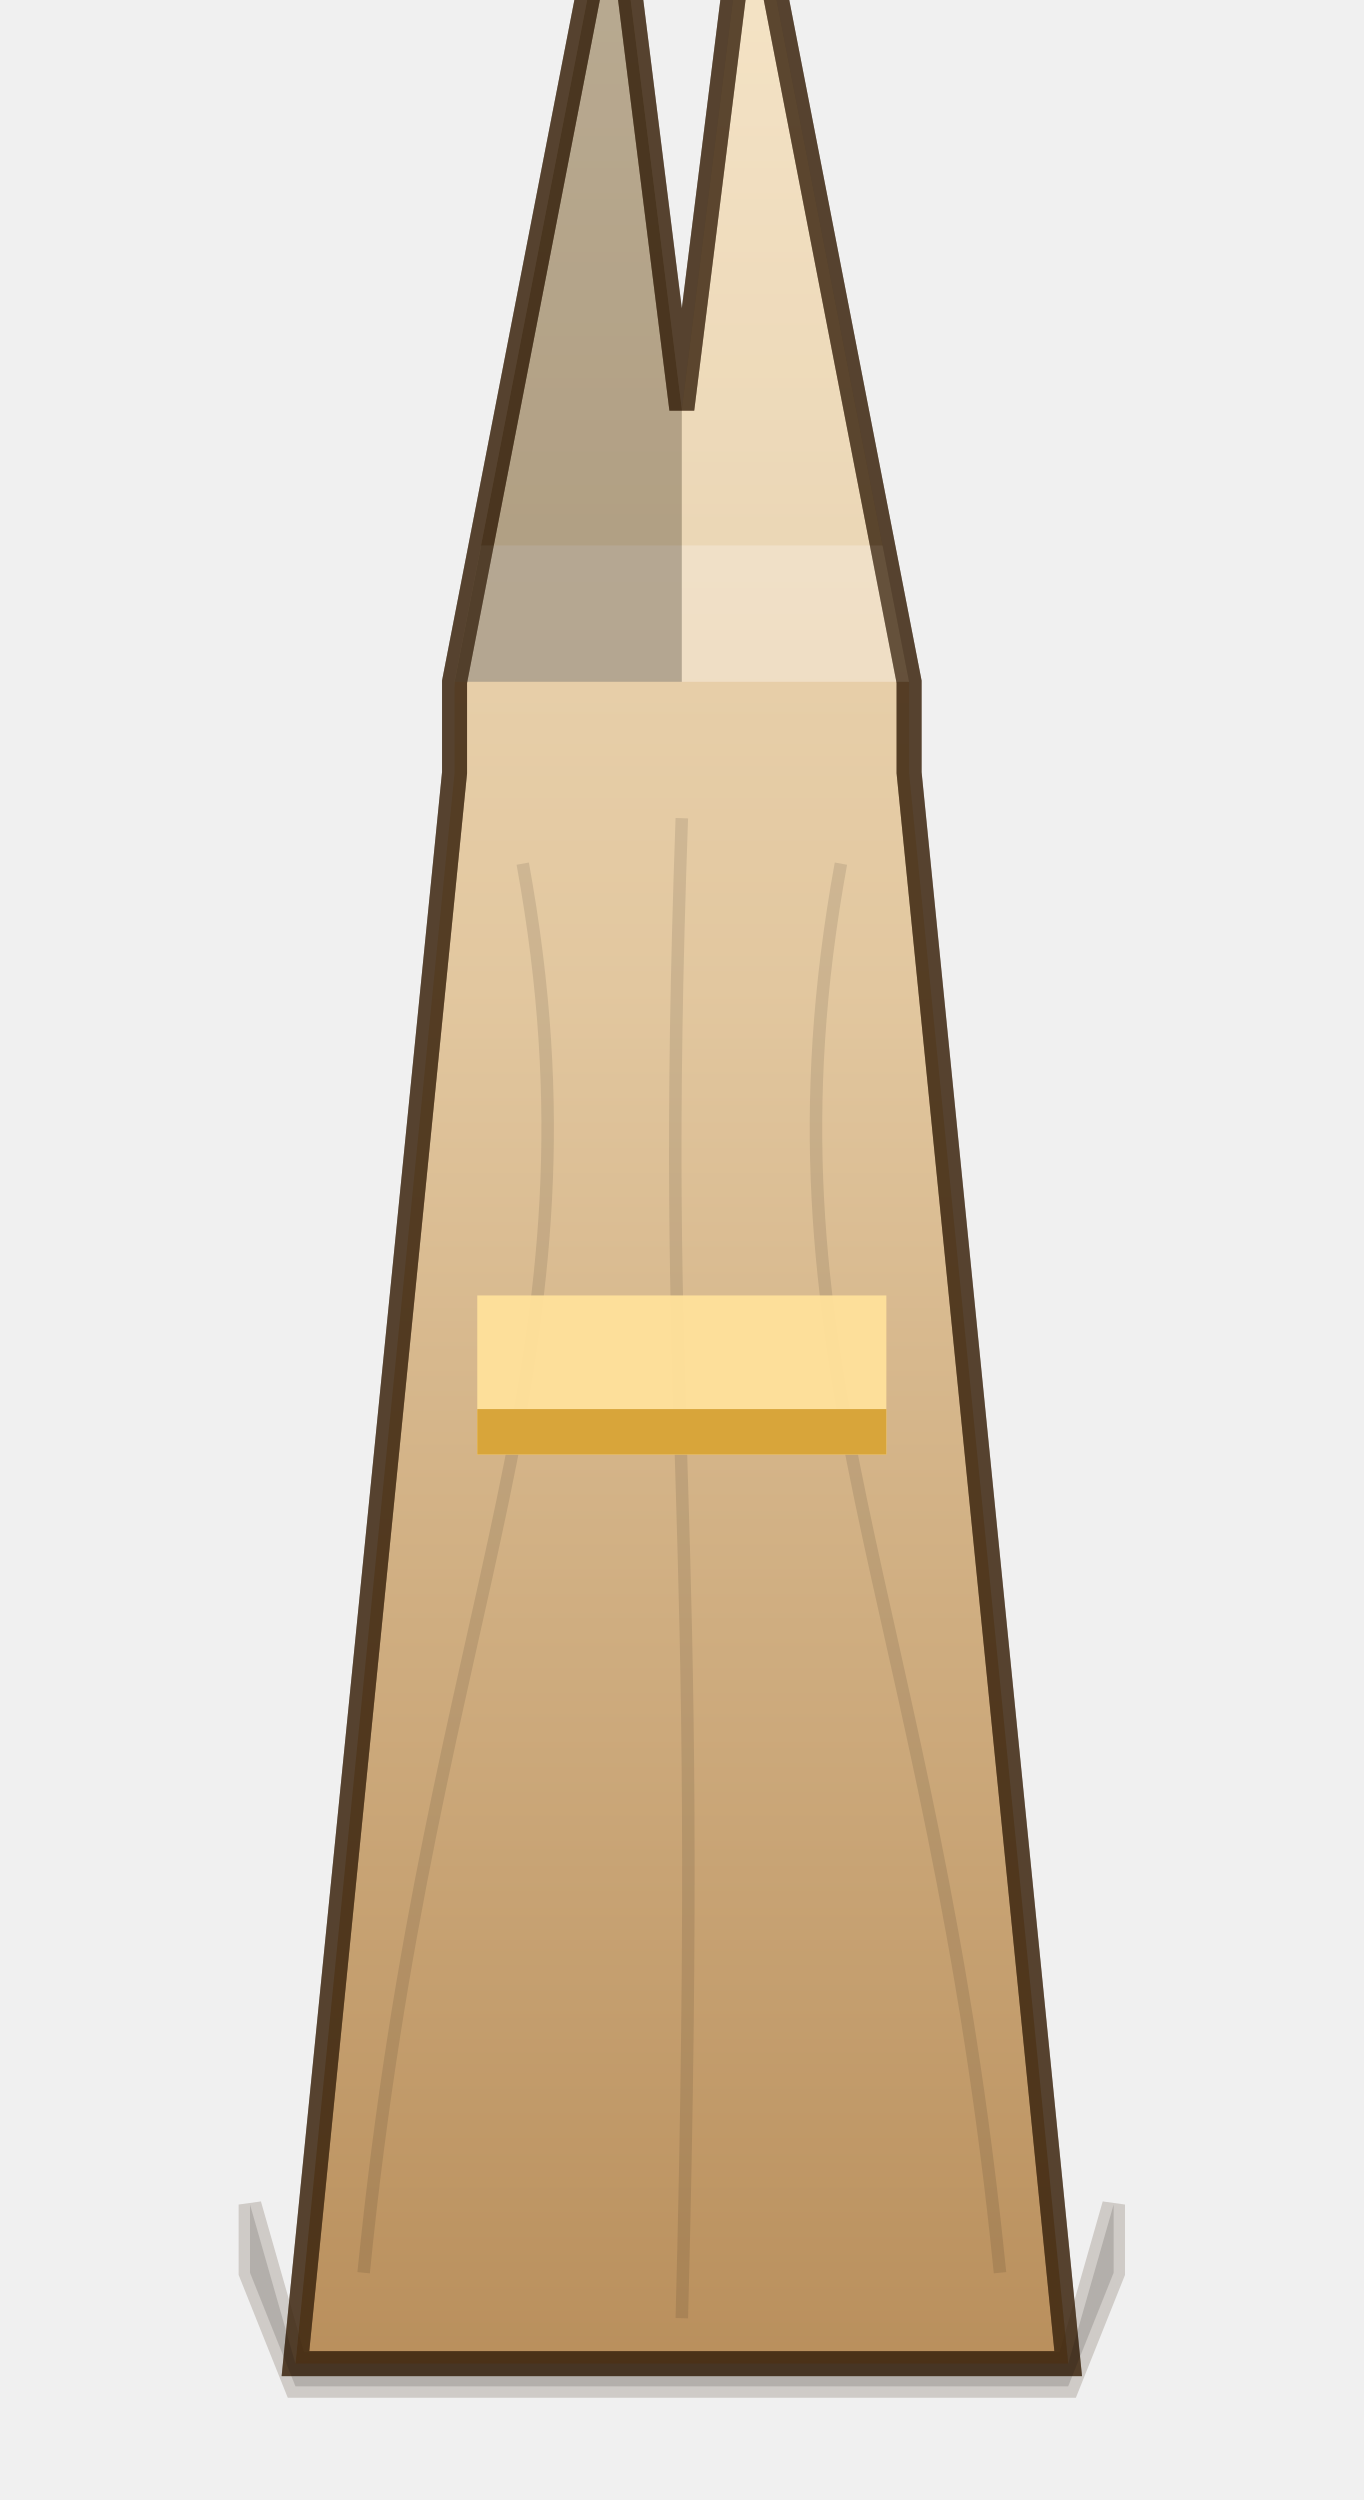
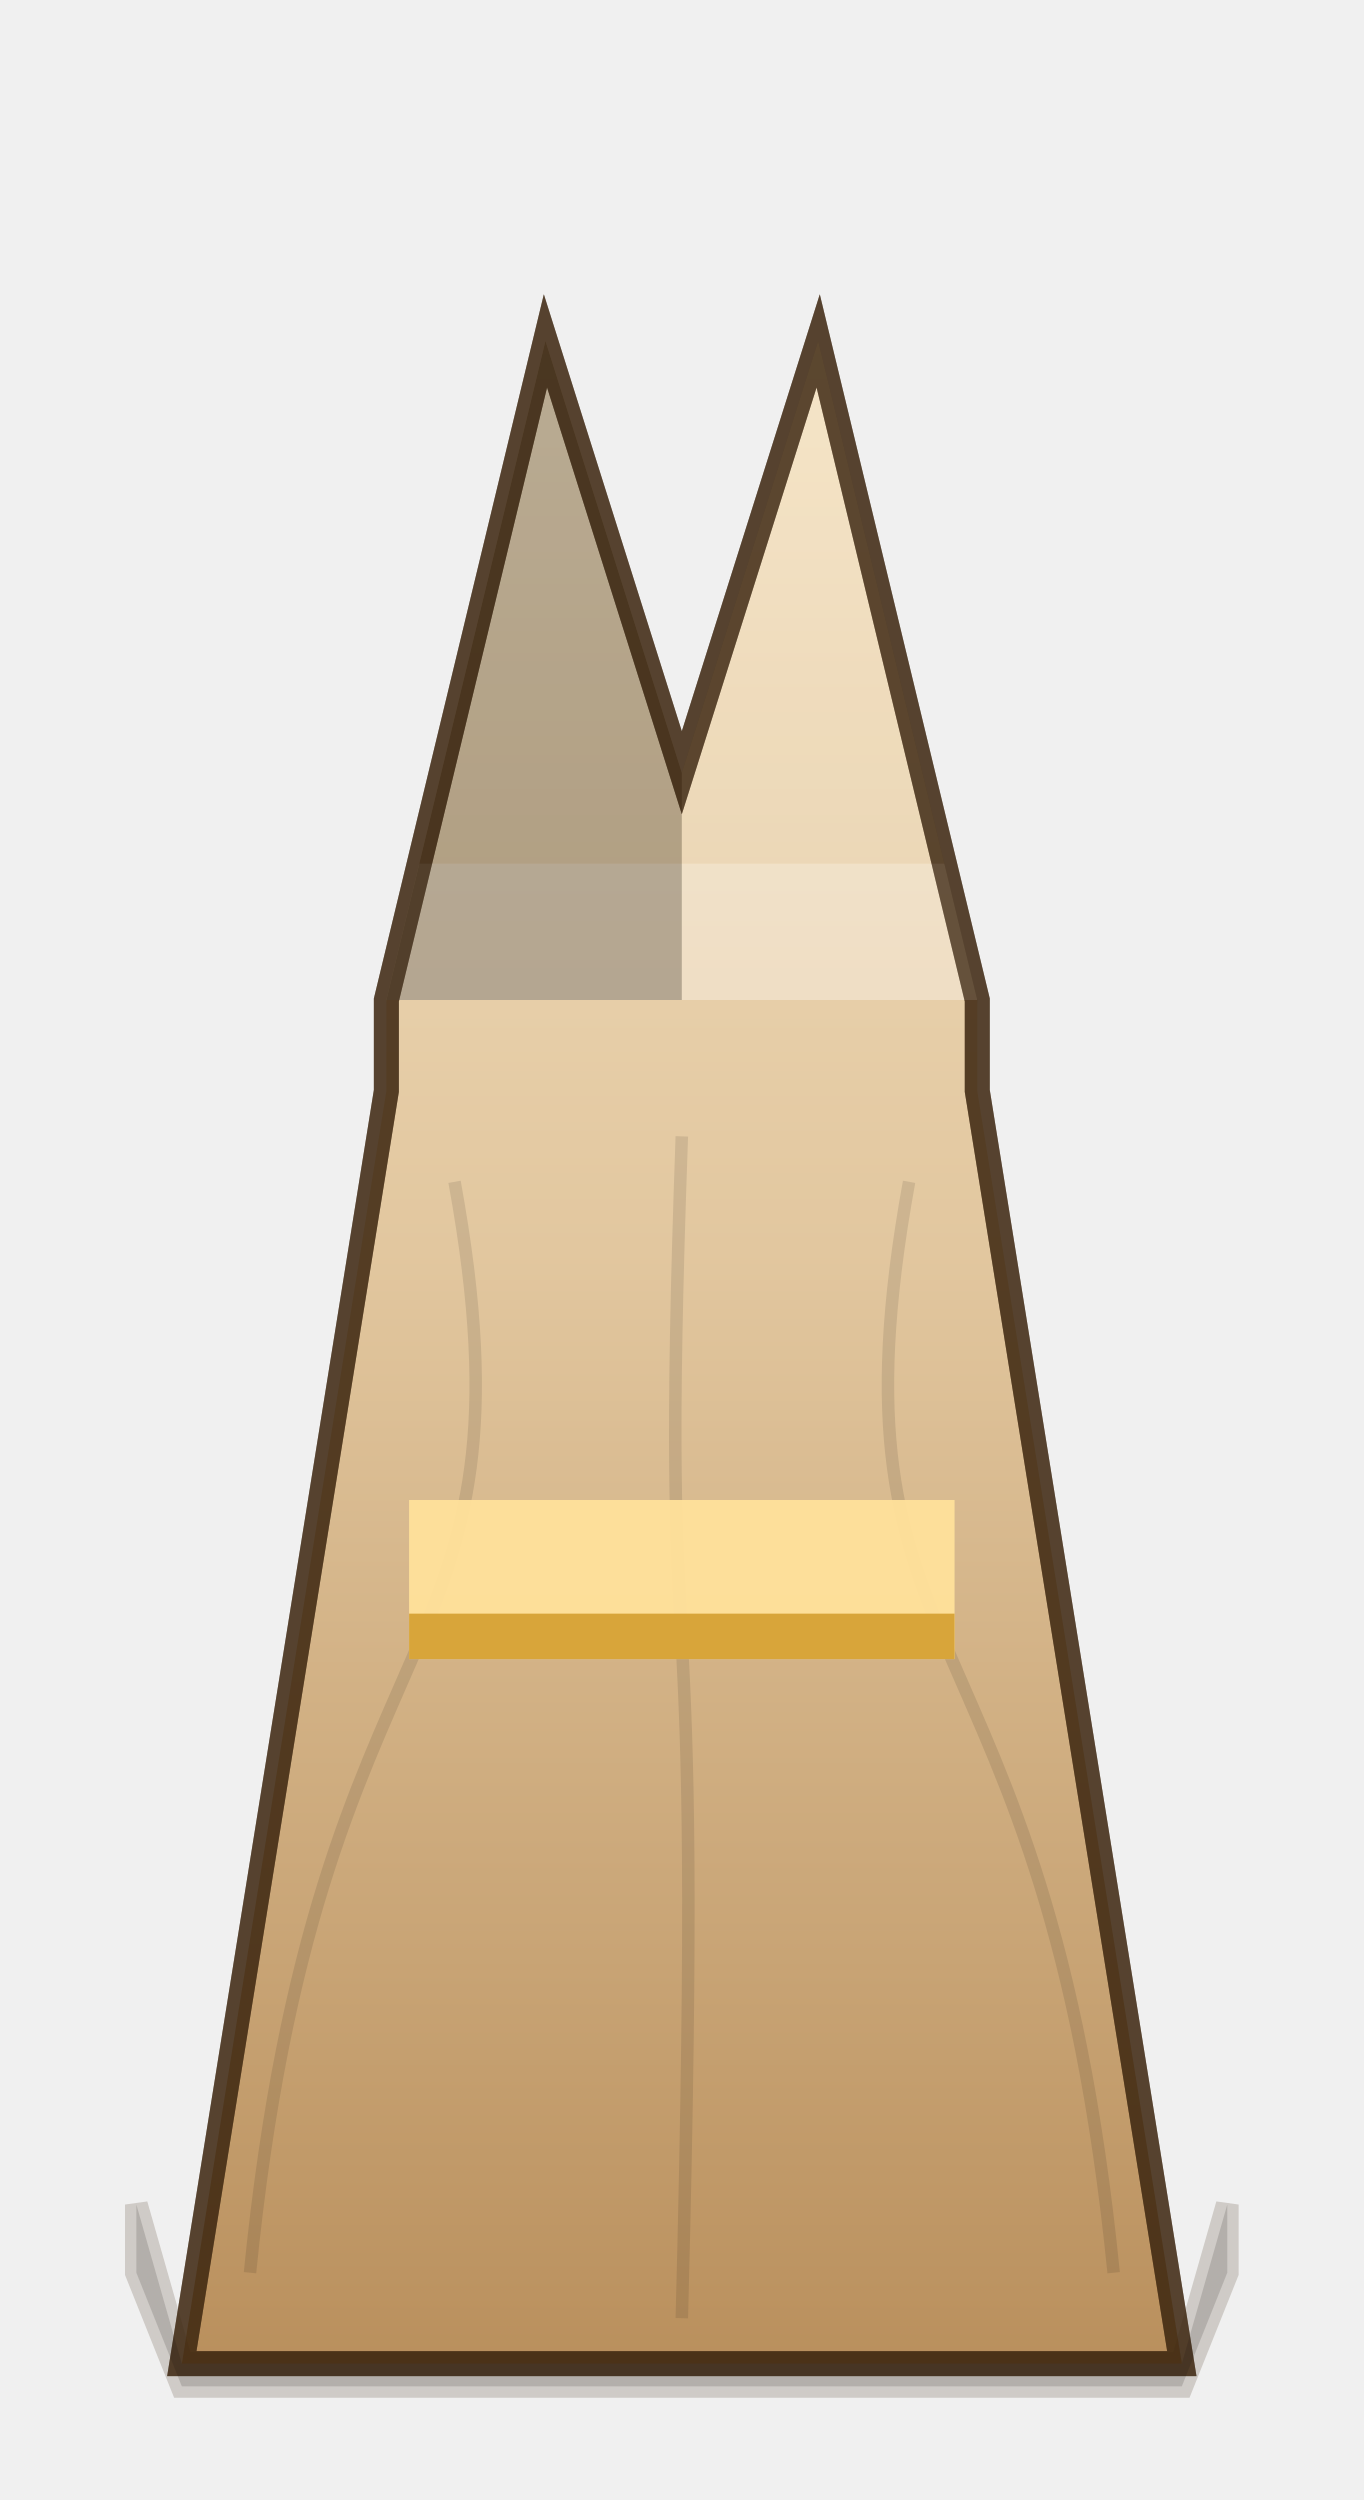
<svg xmlns="http://www.w3.org/2000/svg" viewBox="0 0 60 110" width="60" height="110">
  <defs>
    <linearGradient id="wood" x1="0" y1="0" x2="0" y2="1">
      <stop offset="0" stop-color="#f4e2c2" />
      <stop offset=".45" stop-color="#e2c79f" />
      <stop offset="1" stop-color="#b98f5c" />
    </linearGradient>
    <clipPath id="sil">
-       <path d="M13,104 L20,34 L20,30 L27,-6 L30,18 L33,-6 L40,30 L40,34 L47,104 Z" />
+       <path d="M8,104 L17,48 L17,44 L24,15 L30,34 L36,15 L43,44 L43,48 L52,104 Z" />
    </clipPath>
  </defs>
-   <path d="M13,104 L20,34 L20,30 L27,-6 L30,18 L33,-6 L40,30 L40,34 L47,104 Z" fill="url(#wood)" stroke="rgba(60,38,16,.62)" stroke-width="1.1" />
+   <path d="M8,104 L17,48 L17,44 L24,15 L30,34 L36,15 L43,44 L43,48 L52,104 Z" fill="url(#wood)" stroke="rgba(60,38,16,.62)" stroke-width="1.1" />
  <g clip-path="url(#sil)">
-     <path d="M20,30 L13,104 L11,97 L18,24 Z" fill="#fff" opacity=".13" />
-     <path d="M40,30 L47,104 L49,97 L42,24 Z" fill="#000" opacity=".26" />
-     <path d="M20,30 L18,24 L42,24 L40,30 Z" fill="#fff" opacity=".24" />
-     <path d="M27,-6 L30,18 L30,30 L20,30 Z" fill="#000" opacity=".24" />
-     <path d="M33,-6 L30,18 L30,30 L40,30 Z" fill="#fff" opacity=".11" />
+     <path d="M17,44 L8,104 L6,97 L15,38 Z" fill="#fff" opacity=".13" />
+     <path d="M43,44 L52,104 L54,97 L45,38 Z" fill="#000" opacity=".26" />
+     <path d="M17,44 L15,38 L45,38 L43,44 Z" fill="#fff" opacity=".24" />
+     <path d="M24,15 L30,34 L30,44 L17,44 Z" fill="#000" opacity=".24" />
+     <path d="M36,15 L30,34 L30,44 L43,44 Z" fill="#fff" opacity=".11" />
    <g stroke="#000" stroke-width=".55" opacity=".10" fill="none">
-       <path d="M23,38 C27,60 19,70 16,100" />
-       <path d="M30,36 C29,64 31,64 30,102" />
-       <path d="M37,38 C33,60 41,70 44,100" />
+       <path d="M20,52 C24,74 14,70 11,100" />
+       <path d="M30,50 C29,78 31,64 30,102" />
+       <path d="M40,52 C36,74 46,70 49,100" />
    </g>
  </g>
-   <path d="M13,104 L20,34 L20,30 L27,-6 L30,18 L33,-6 L40,30 L40,34 L47,104 Z" fill="none" stroke="rgba(60,38,16,.62)" stroke-width="1.1" />
-   <path d="M21,57 L39,57 L39,64 L21,64 Z" fill="#ffe19a" opacity=".95" />
-   <path d="M21,62 L39,62 L39,64 L21,64 Z" fill="#d8a53a" />
-   <path d="M11,97 L13,104 L47,104 L49,97 L49,100 L47,105 L13,105 L11,100 Z" fill="#000" opacity=".3" stroke="rgba(60,38,16,.62)" stroke-width="1" />
+   <path d="M8,104 L17,48 L17,44 L24,15 L30,34 L36,15 L43,44 L43,48 L52,104 Z" fill="none" stroke="rgba(60,38,16,.62)" stroke-width="1.1" />
+   <path d="M18,66 L42,66 L42,73 L18,73 Z" fill="#ffe19a" opacity=".95" />
+   <path d="M18,71 L42,71 L42,73 L18,73 Z" fill="#d8a53a" />
+   <path d="M6,97 L8,104 L52,104 L54,97 L54,100 L52,105 L8,105 L6,100 Z" fill="#000" opacity=".3" stroke="rgba(60,38,16,.62)" stroke-width="1" />
</svg>
